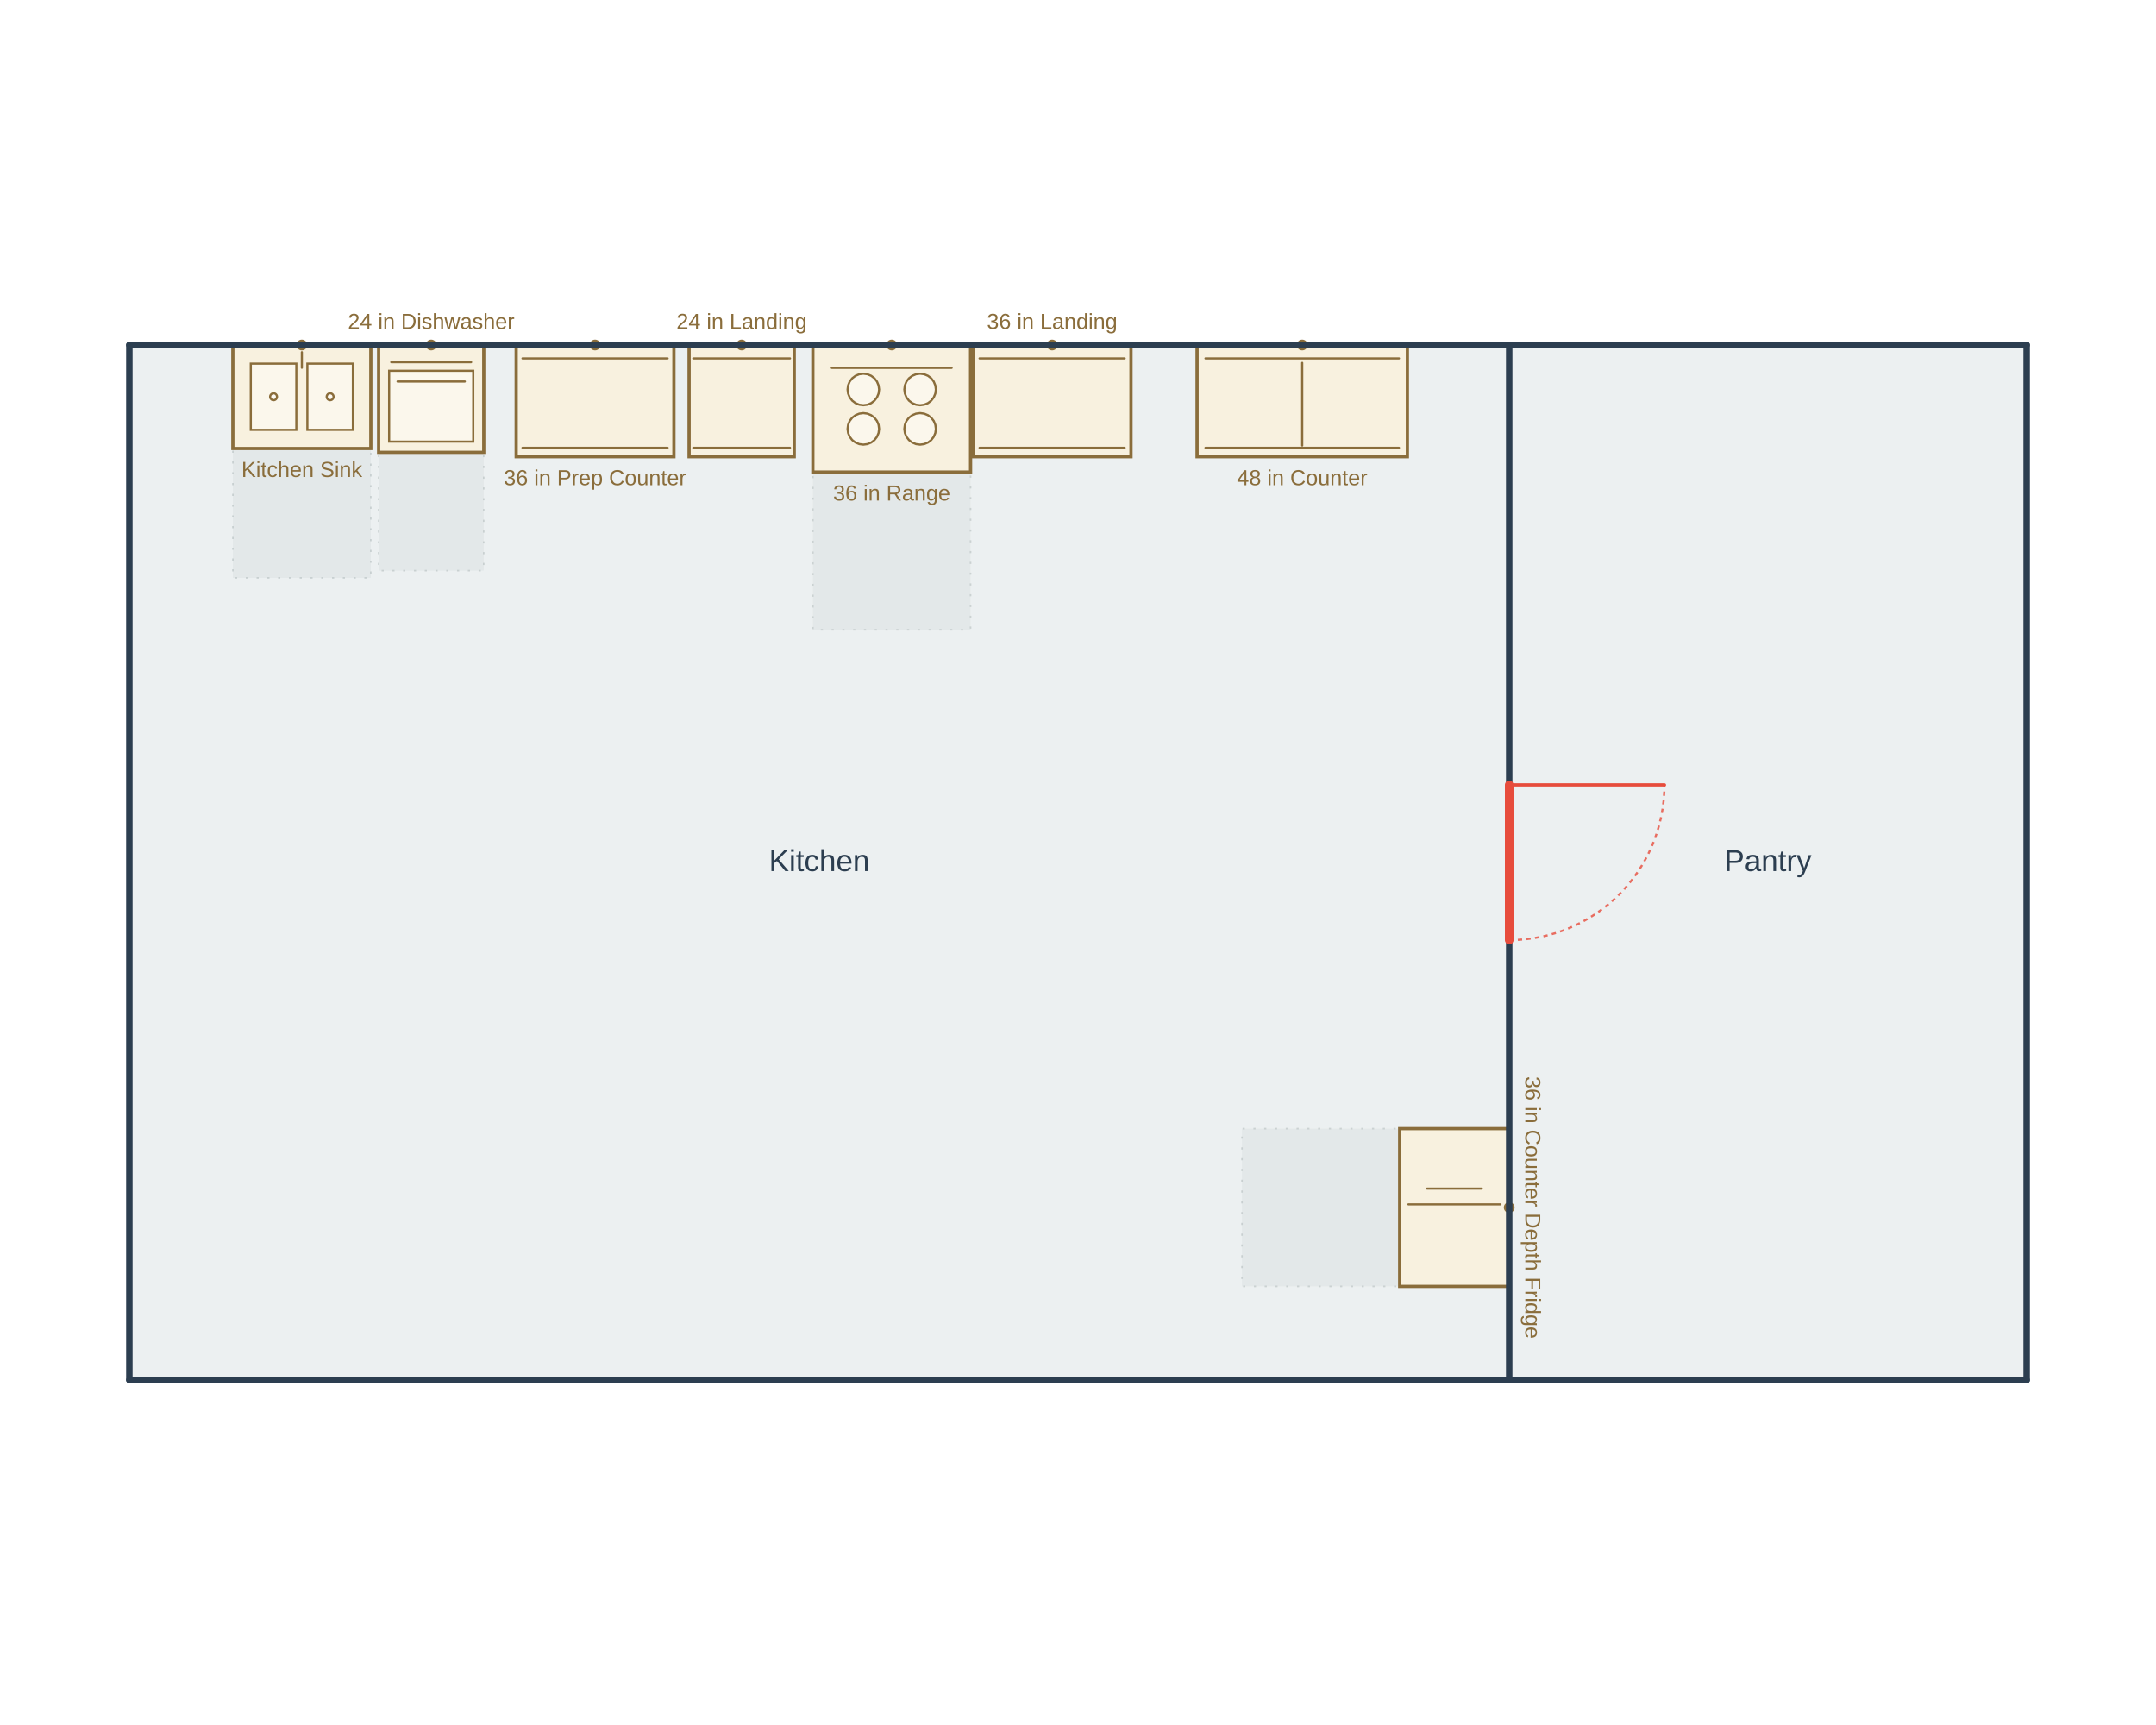
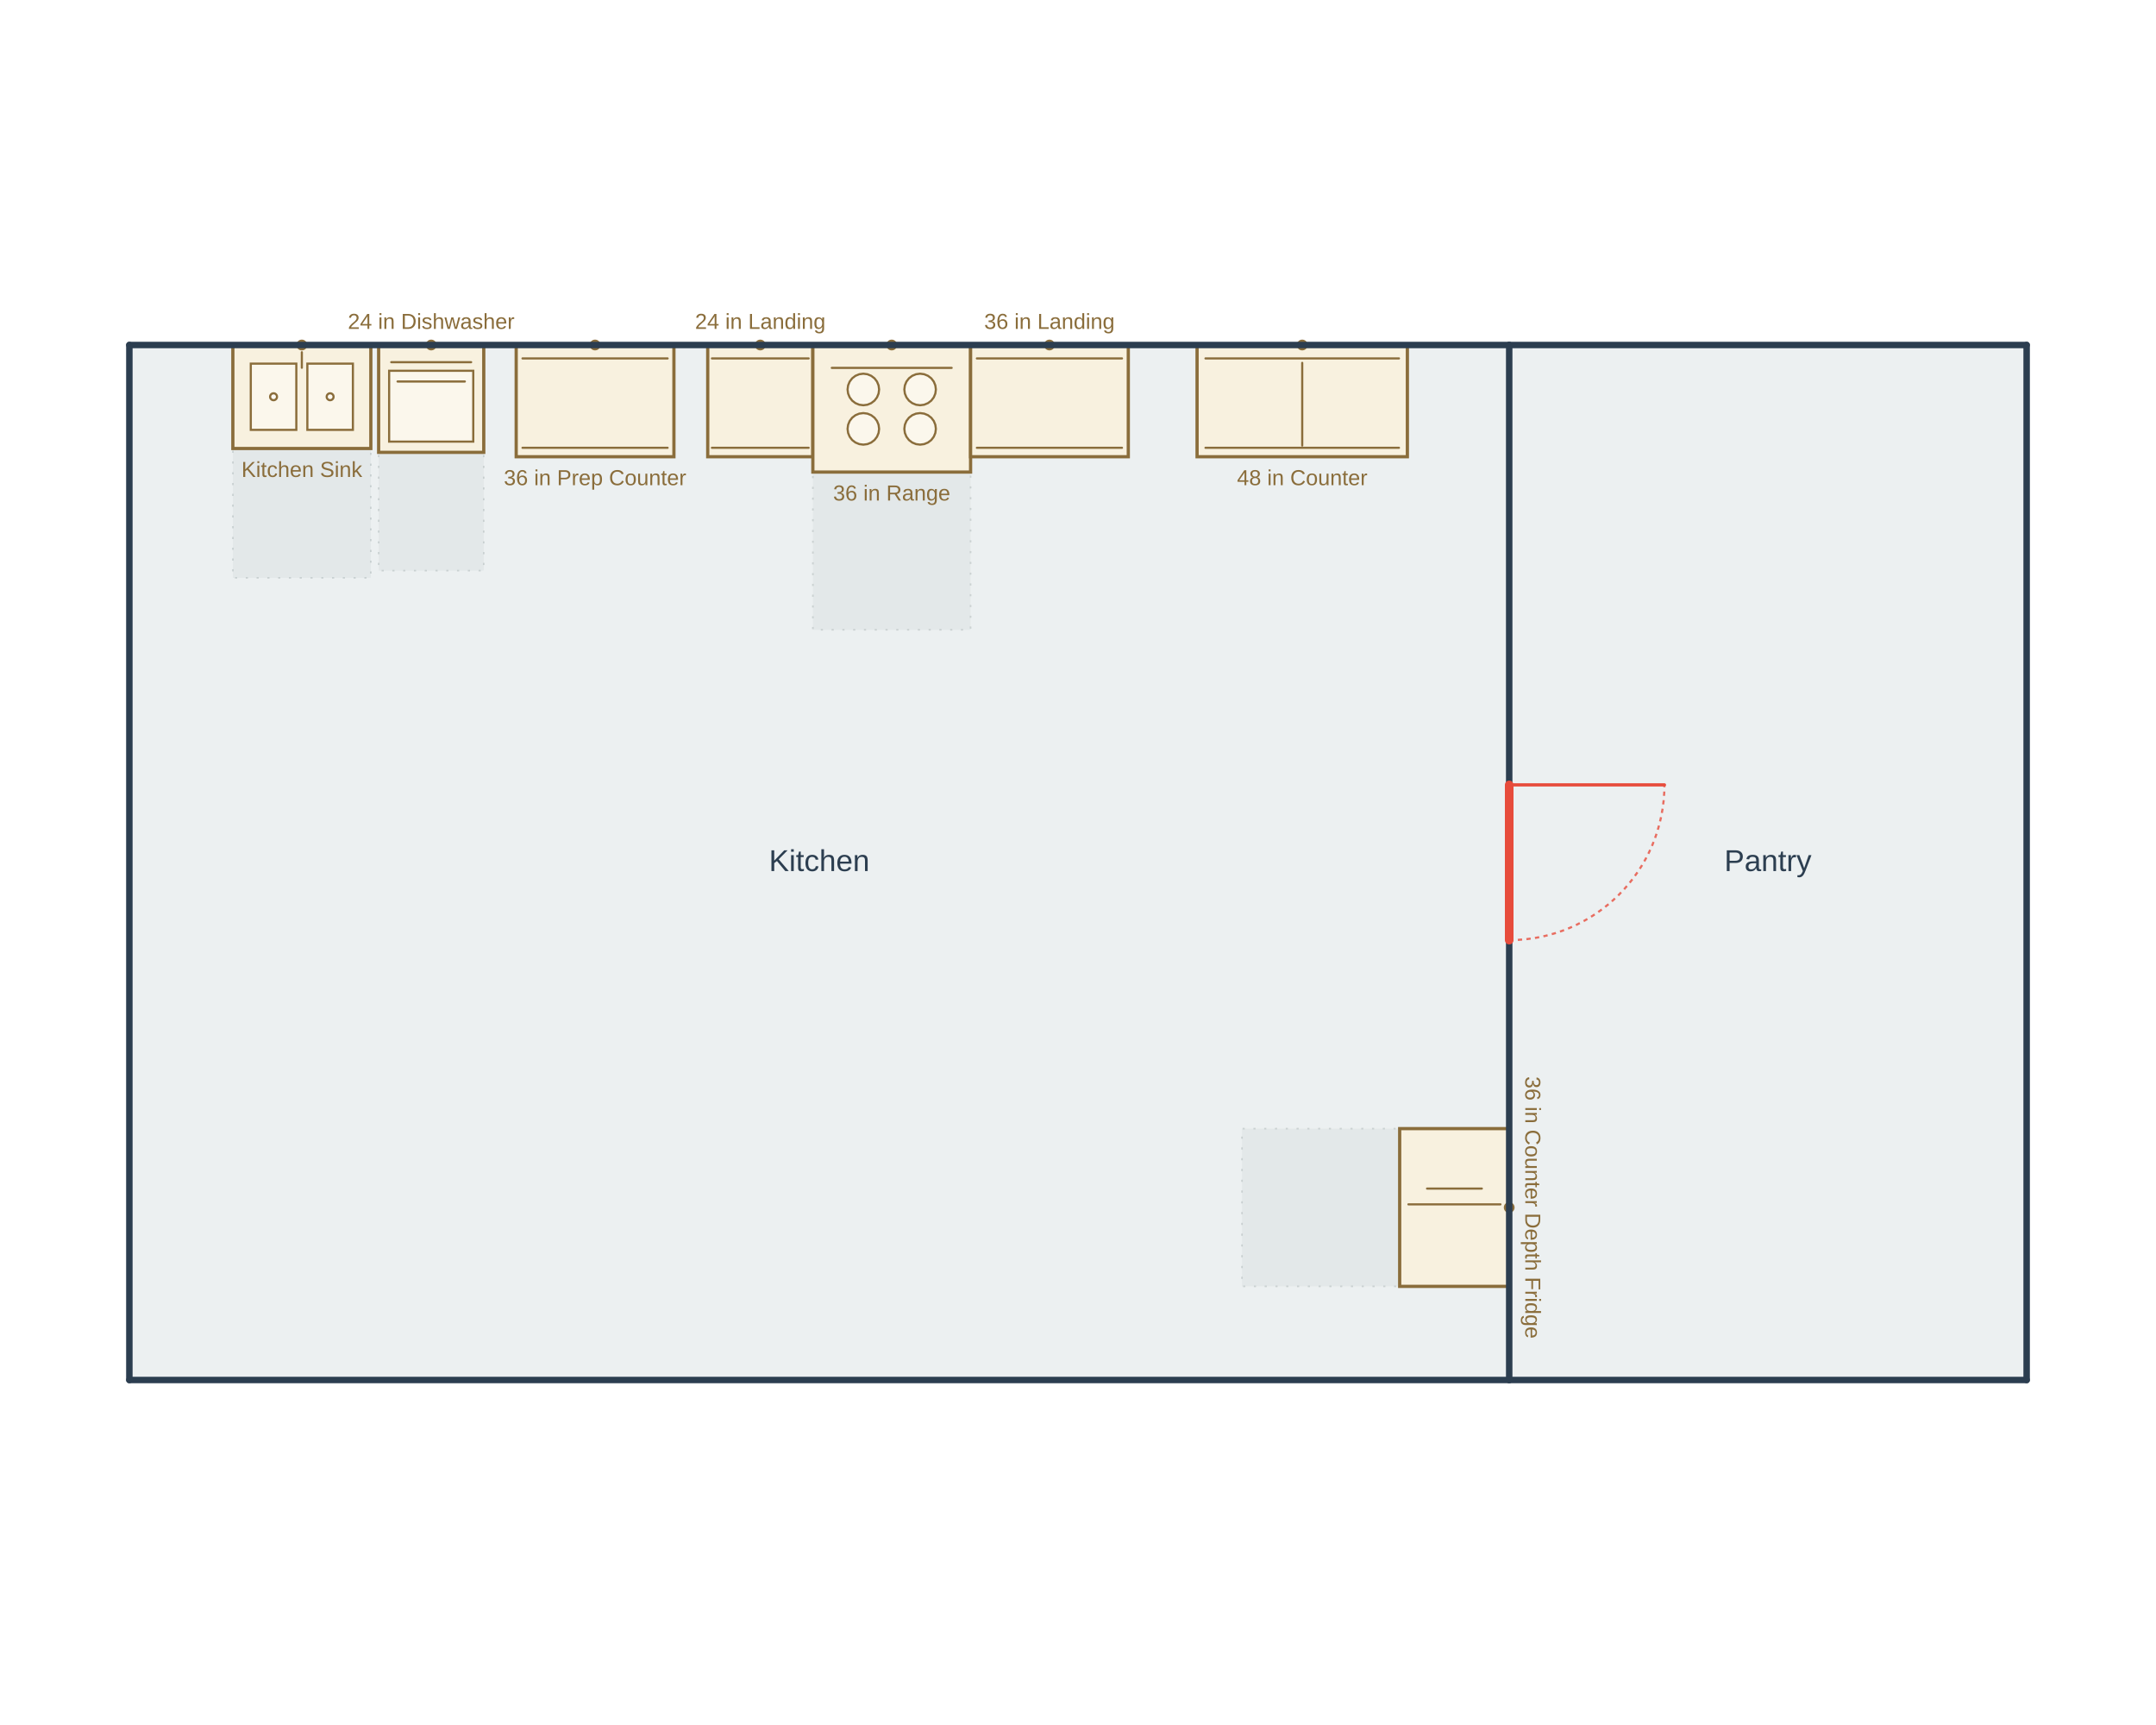
<svg xmlns="http://www.w3.org/2000/svg" width="1000" height="800" viewBox="0 0 1000 800">
  <defs>
    <style>
      .room-label { font-family: Arial, sans-serif; font-weight: 500; }
    </style>
  </defs>
  <rect width="1000" height="800" fill="#ffffff" />
  <path d="M 60.00 640.00 L 940.00 640.00 L 940.00 160.00 L 60.00 160.00 Z" fill="none" stroke="#7f8c8d" stroke-width="2" stroke-dasharray="8,4" />
  <path d="M 60.00 640.00 L 700.00 640.00 L 700.00 160.00 L 60.00 160.00 Z" fill="#ecf0f1" stroke="#bdc3c7" stroke-width="1" />
  <path d="M 700.00 640.00 L 940.00 640.00 L 940.00 160.00 L 700.00 160.00 Z" fill="#ecf0f1" stroke="#bdc3c7" stroke-width="1" />
  <path class="object-clearance" d="M 172.00 208.00 L 108.00 208.00 L 108.00 268.00 L 172.00 268.00 Z" fill="#7f8c8d" fill-opacity="0.08" stroke="#7f8c8d" stroke-opacity="0.28" stroke-width="0.75" stroke-dasharray="1,4" />
  <path class="object-clearance" d="M 224.38 209.78 L 175.62 209.78 L 175.62 264.65 L 224.38 264.65 Z" fill="#7f8c8d" fill-opacity="0.08" stroke="#7f8c8d" stroke-opacity="0.28" stroke-width="0.75" stroke-dasharray="1,4" />
  <path class="object-clearance" d="M 450.18 218.93 L 377.02 218.93 L 377.02 292.08 L 450.18 292.08 Z" fill="#7f8c8d" fill-opacity="0.08" stroke="#7f8c8d" stroke-opacity="0.28" stroke-width="0.75" stroke-dasharray="1,4" />
  <path class="object-clearance" d="M 649.20 596.58 L 649.20 523.42 L 576.05 523.42 L 576.05 596.58 Z" fill="#7f8c8d" fill-opacity="0.08" stroke="#7f8c8d" stroke-opacity="0.28" stroke-width="0.75" stroke-dasharray="1,4" />
  <g class="fixture fixture-kitchen-sink" data-object="sink1" data-catalog-id="builtin.kitchen.sink">
    <path class="fixture-base fixture-kitchen-sink" d="M 172.00 160.00 L 108.00 160.00 L 108.00 208.00 L 172.00 208.00 Z" fill="#f8f1df" stroke="#8a6d3b" stroke-width="1.5" />
    <path class="fixture-detail fixture-sink-basin" d="M 163.68 168.64 L 142.56 168.64 L 142.56 199.36 L 163.68 199.36 Z" fill="#ffffff" fill-opacity="0.42" stroke="#8a6d3b" stroke-width="1" />
    <path class="fixture-detail fixture-sink-basin" d="M 137.44 168.64 L 116.32 168.64 L 116.32 199.36 L 137.44 199.36 Z" fill="#ffffff" fill-opacity="0.42" stroke="#8a6d3b" stroke-width="1" />
    <path class="fixture-detail fixture-drain" d="M 151.52 184.00 L 151.57 184.41 L 151.73 184.80 L 151.99 185.13 L 152.32 185.39 L 152.71 185.55 L 153.12 185.60 L 153.53 185.55 L 153.92 185.39 L 154.25 185.13 L 154.51 184.80 L 154.67 184.41 L 154.72 184.00 L 154.67 183.59 L 154.51 183.20 L 154.25 182.87 L 153.92 182.61 L 153.53 182.45 L 153.12 182.40 L 152.71 182.45 L 152.32 182.61 L 151.99 182.87 L 151.73 183.20 L 151.57 183.59 Z" fill="#ffffff" fill-opacity="0.42" stroke="#8a6d3b" stroke-width="1" />
    <path class="fixture-detail fixture-drain" d="M 125.28 184.00 L 125.33 184.41 L 125.49 184.80 L 125.75 185.13 L 126.08 185.39 L 126.47 185.55 L 126.88 185.60 L 127.29 185.55 L 127.68 185.39 L 128.01 185.13 L 128.27 184.80 L 128.43 184.41 L 128.48 184.00 L 128.43 183.59 L 128.27 183.20 L 128.01 182.87 L 127.68 182.61 L 127.29 182.45 L 126.88 182.40 L 126.47 182.45 L 126.08 182.61 L 125.75 182.87 L 125.49 183.20 L 125.33 183.59 Z" fill="#ffffff" fill-opacity="0.42" stroke="#8a6d3b" stroke-width="1" />
    <line class="fixture-detail fixture-faucet" x1="140.00" y1="163.36" x2="140.00" y2="170.56" stroke="#8a6d3b" stroke-width="1" stroke-linecap="round" />
  </g>
  <circle data-object-origin="sink1" cx="140.00" cy="160.00" r="2.5" fill="#8a6d3b" />
  <g class="fixture fixture-dishwasher" data-object="dishwasher24" data-catalog-id="builtin.kitchen.dishwasher.standard_24in">
    <path class="fixture-base fixture-dishwasher" d="M 224.38 160.00 L 175.62 160.00 L 175.62 209.78 L 224.38 209.78 Z" fill="#f8f1df" stroke="#8a6d3b" stroke-width="1.5" />
    <path class="fixture-detail fixture-dishwasher-door" d="M 219.51 171.95 L 180.49 171.95 L 180.49 204.81 L 219.51 204.81 Z" fill="#ffffff" fill-opacity="0.42" stroke="#8a6d3b" stroke-width="1" />
    <line class="fixture-detail fixture-dishwasher-controls" x1="218.53" y1="167.97" x2="181.47" y2="167.97" stroke="#8a6d3b" stroke-width="1" stroke-linecap="round" />
    <line class="fixture-detail fixture-dishwasher-handle" x1="215.61" y1="176.93" x2="184.39" y2="176.93" stroke="#8a6d3b" stroke-width="1" stroke-linecap="round" />
  </g>
  <circle data-object-origin="dishwasher24" cx="200.00" cy="160.00" r="2.5" fill="#8a6d3b" />
  <g class="fixture fixture-counter" data-object="prep_counter36" data-catalog-id="builtin.kitchen.counter.size_36in">
    <path class="fixture-base fixture-counter" d="M 312.58 160.00 L 239.42 160.00 L 239.42 211.82 L 312.58 211.82 Z" fill="#f8f1df" stroke="#8a6d3b" stroke-width="1.5" />
    <line class="fixture-detail fixture-counter-backsplash" x1="309.65" y1="166.22" x2="242.35" y2="166.22" stroke="#8a6d3b" stroke-width="1" stroke-linecap="round" />
    <line class="fixture-detail fixture-counter-front-edge" x1="309.65" y1="207.67" x2="242.35" y2="207.67" stroke="#8a6d3b" stroke-width="1" stroke-linecap="round" />
  </g>
  <circle data-object-origin="prep_counter36" cx="276.00" cy="160.00" r="2.5" fill="#8a6d3b" />
  <g class="fixture fixture-counter" data-object="range_left_counter24" data-catalog-id="builtin.kitchen.counter.size_24in">
-     <path class="fixture-base fixture-counter" d="M 368.38 160.00 L 319.62 160.00 L 319.62 211.82 L 368.38 211.82 Z" fill="#f8f1df" stroke="#8a6d3b" stroke-width="1.5" />
-     <line class="fixture-detail fixture-counter-backsplash" x1="366.43" y1="166.22" x2="321.57" y2="166.22" stroke="#8a6d3b" stroke-width="1" stroke-linecap="round" />
-     <line class="fixture-detail fixture-counter-front-edge" x1="366.43" y1="207.67" x2="321.57" y2="207.67" stroke="#8a6d3b" stroke-width="1" stroke-linecap="round" />
+     <path class="fixture-base fixture-counter" d="M 377.02 160.00 L 328.26 160.00 L 328.26 211.82 L 377.02 211.82 Z" fill="#f8f1df" stroke="#8a6d3b" stroke-width="1.5" />
+     <line class="fixture-detail fixture-counter-backsplash" x1="375.07" y1="166.22" x2="330.21" y2="166.22" stroke="#8a6d3b" stroke-width="1" stroke-linecap="round" />
+     <line class="fixture-detail fixture-counter-front-edge" x1="375.07" y1="207.67" x2="330.21" y2="207.67" stroke="#8a6d3b" stroke-width="1" stroke-linecap="round" />
  </g>
-   <circle data-object-origin="range_left_counter24" cx="344.00" cy="160.00" r="2.5" fill="#8a6d3b" />
+   <circle data-object-origin="range_left_counter24" cx="352.64" cy="160.00" r="2.5" fill="#8a6d3b" />
  <g class="fixture fixture-range" data-object="range36" data-catalog-id="builtin.kitchen.range.size_36in">
    <path class="fixture-base fixture-range" d="M 450.18 160.00 L 377.02 160.00 L 377.02 218.93 L 450.18 218.93 Z" fill="#f8f1df" stroke="#8a6d3b" stroke-width="1.5" />
    <path class="fixture-detail fixture-burner" d="M 419.45 180.62 L 419.70 182.52 L 420.43 184.28 L 421.59 185.80 L 423.11 186.96 L 424.87 187.69 L 426.77 187.94 L 428.66 187.69 L 430.42 186.96 L 431.94 185.80 L 433.10 184.28 L 433.83 182.52 L 434.08 180.62 L 433.83 178.73 L 433.10 176.97 L 431.94 175.45 L 430.42 174.29 L 428.66 173.56 L 426.77 173.31 L 424.87 173.56 L 423.11 174.29 L 421.59 175.45 L 420.43 176.97 L 419.70 178.73 Z" fill="#ffffff" fill-opacity="0.42" stroke="#8a6d3b" stroke-width="1" />
    <path class="fixture-detail fixture-burner" d="M 393.12 180.62 L 393.37 182.52 L 394.10 184.28 L 395.26 185.80 L 396.78 186.96 L 398.54 187.69 L 400.43 187.94 L 402.33 187.69 L 404.09 186.96 L 405.61 185.80 L 406.77 184.28 L 407.50 182.52 L 407.75 180.62 L 407.50 178.73 L 406.77 176.97 L 405.61 175.45 L 404.09 174.29 L 402.33 173.56 L 400.43 173.31 L 398.54 173.56 L 396.78 174.29 L 395.26 175.45 L 394.10 176.97 L 393.37 178.73 Z" fill="#ffffff" fill-opacity="0.42" stroke="#8a6d3b" stroke-width="1" />
    <path class="fixture-detail fixture-burner" d="M 419.45 198.89 L 419.70 200.79 L 420.43 202.55 L 421.59 204.07 L 423.11 205.23 L 424.87 205.96 L 426.77 206.21 L 428.66 205.96 L 430.42 205.23 L 431.94 204.07 L 433.10 202.55 L 433.83 200.79 L 434.08 198.89 L 433.83 197.00 L 433.10 195.23 L 431.94 193.72 L 430.42 192.56 L 428.66 191.83 L 426.77 191.58 L 424.87 191.83 L 423.11 192.56 L 421.59 193.72 L 420.43 195.23 L 419.70 197.00 Z" fill="#ffffff" fill-opacity="0.42" stroke="#8a6d3b" stroke-width="1" />
    <path class="fixture-detail fixture-burner" d="M 393.12 198.89 L 393.37 200.79 L 394.10 202.55 L 395.26 204.07 L 396.78 205.23 L 398.54 205.96 L 400.43 206.21 L 402.33 205.96 L 404.09 205.23 L 405.61 204.07 L 406.77 202.55 L 407.50 200.79 L 407.75 198.89 L 407.50 197.00 L 406.77 195.23 L 405.61 193.72 L 404.09 192.56 L 402.33 191.83 L 400.43 191.58 L 398.54 191.83 L 396.78 192.56 L 395.26 193.72 L 394.10 195.23 L 393.37 197.00 Z" fill="#ffffff" fill-opacity="0.42" stroke="#8a6d3b" stroke-width="1" />
    <line class="fixture-detail fixture-control-line" x1="441.40" y1="170.61" x2="385.80" y2="170.61" stroke="#8a6d3b" stroke-width="1" stroke-linecap="round" />
  </g>
  <circle data-object-origin="range36" cx="413.60" cy="160.00" r="2.5" fill="#8a6d3b" />
  <g class="fixture fixture-counter" data-object="range_right_counter36" data-catalog-id="builtin.kitchen.counter.size_36in">
-     <path class="fixture-base fixture-counter" d="M 524.58 160.00 L 451.42 160.00 L 451.42 211.82 L 524.58 211.82 Z" fill="#f8f1df" stroke="#8a6d3b" stroke-width="1.5" />
-     <line class="fixture-detail fixture-counter-backsplash" x1="521.65" y1="166.22" x2="454.35" y2="166.22" stroke="#8a6d3b" stroke-width="1" stroke-linecap="round" />
-     <line class="fixture-detail fixture-counter-front-edge" x1="521.65" y1="207.67" x2="454.35" y2="207.67" stroke="#8a6d3b" stroke-width="1" stroke-linecap="round" />
+     <path class="fixture-base fixture-counter" d="M 523.33 160.00 L 450.18 160.00 L 450.18 211.82 L 523.33 211.82 Z" fill="#f8f1df" stroke="#8a6d3b" stroke-width="1.5" />
+     <line class="fixture-detail fixture-counter-backsplash" x1="520.40" y1="166.22" x2="453.10" y2="166.22" stroke="#8a6d3b" stroke-width="1" stroke-linecap="round" />
+     <line class="fixture-detail fixture-counter-front-edge" x1="520.40" y1="207.67" x2="453.10" y2="207.67" stroke="#8a6d3b" stroke-width="1" stroke-linecap="round" />
  </g>
-   <circle data-object-origin="range_right_counter36" cx="488.00" cy="160.00" r="2.5" fill="#8a6d3b" />
+   <circle data-object-origin="range_right_counter36" cx="486.75" cy="160.00" r="2.5" fill="#8a6d3b" />
  <g class="fixture fixture-counter" data-object="counter48" data-catalog-id="builtin.kitchen.counter.size_48in">
    <path class="fixture-base fixture-counter" d="M 652.77 160.00 L 555.23 160.00 L 555.23 211.82 L 652.77 211.82 Z" fill="#f8f1df" stroke="#8a6d3b" stroke-width="1.5" />
    <line class="fixture-detail fixture-counter-backsplash" x1="648.87" y1="166.22" x2="559.13" y2="166.22" stroke="#8a6d3b" stroke-width="1" stroke-linecap="round" />
    <line class="fixture-detail fixture-counter-front-edge" x1="648.87" y1="207.67" x2="559.13" y2="207.67" stroke="#8a6d3b" stroke-width="1" stroke-linecap="round" />
    <line class="fixture-detail fixture-counter-seam" x1="604.00" y1="168.29" x2="604.00" y2="206.63" stroke="#8a6d3b" stroke-width="1" stroke-linecap="round" />
  </g>
  <circle data-object-origin="counter48" cx="604.00" cy="160.00" r="2.5" fill="#8a6d3b" />
  <g class="fixture fixture-fridge" data-object="fridge36cd" data-catalog-id="builtin.kitchen.fridge.counter_depth_36in">
    <path class="fixture-base fixture-fridge" d="M 700.00 596.58 L 700.00 523.42 L 649.20 523.42 L 649.20 596.58 Z" fill="#f8f1df" stroke="#8a6d3b" stroke-width="1.5" />
    <line class="fixture-detail fixture-door-split" x1="695.94" y1="558.54" x2="653.26" y2="558.54" stroke="#8a6d3b" stroke-width="1" stroke-linecap="round" />
    <line class="fixture-detail fixture-handle" x1="687.30" y1="551.22" x2="661.90" y2="551.22" stroke="#8a6d3b" stroke-width="1" stroke-linecap="round" />
  </g>
  <circle data-object-origin="fridge36cd" cx="700.00" cy="560.00" r="2.5" fill="#8a6d3b" />
  <line x1="700.00" y1="640.00" x2="700.00" y2="160.00" stroke="#2c3e50" stroke-width="3" stroke-linecap="round" />
  <line x1="60.00" y1="640.00" x2="700.00" y2="640.00" stroke="#2c3e50" stroke-width="3" stroke-linecap="round" />
  <line x1="60.00" y1="160.00" x2="700.00" y2="160.00" stroke="#2c3e50" stroke-width="3" stroke-linecap="round" />
  <line x1="60.00" y1="640.00" x2="60.00" y2="160.00" stroke="#2c3e50" stroke-width="3" stroke-linecap="round" />
  <line x1="700.00" y1="640.00" x2="940.00" y2="640.00" stroke="#2c3e50" stroke-width="3" stroke-linecap="round" />
  <line x1="940.00" y1="640.00" x2="940.00" y2="160.00" stroke="#2c3e50" stroke-width="3" stroke-linecap="round" />
  <line x1="700.00" y1="160.00" x2="940.00" y2="160.00" stroke="#2c3e50" stroke-width="3" stroke-linecap="round" />
  <line x1="700.00" y1="436.00" x2="700.00" y2="364.00" stroke="#e74c3c" stroke-width="4" stroke-linecap="round" />
  <line class="door-leaf" x1="700.00" y1="364.00" x2="772.00" y2="364.00" stroke="#e74c3c" stroke-width="1.5" stroke-linecap="round" />
  <path class="door-swing" d="M 700.00 436.00 A 72.00 72.00 0 0 0 772.00 364.00" fill="none" stroke="#e74c3c" stroke-width="1" stroke-dasharray="2,2" opacity="0.8" />
  <text class="room-label" data-room-label="kitchen" x="380.00" y="400.00" font-size="14" fill="#2c3e50" text-anchor="middle" dominant-baseline="middle" font-family="Arial, sans-serif">Kitchen</text>
  <text class="room-label" data-room-label="pantry" x="820.00" y="400.00" font-size="14" fill="#2c3e50" text-anchor="middle" dominant-baseline="middle" font-family="Arial, sans-serif">Pantry</text>
  <text class="fixture-label" data-object-label="sink1" x="140.00" y="218.33" font-size="10.08" fill="#8a6d3b" text-anchor="middle" dominant-baseline="middle" font-family="Arial, sans-serif">Kitchen Sink</text>
  <text class="fixture-label" data-object-label="dishwasher24" x="200.00" y="149.67" font-size="10.08" fill="#8a6d3b" text-anchor="middle" dominant-baseline="middle" font-family="Arial, sans-serif">24 in Dishwasher</text>
  <text class="fixture-label" data-object-label="prep_counter36" x="276.00" y="222.15" font-size="10.08" fill="#8a6d3b" text-anchor="middle" dominant-baseline="middle" font-family="Arial, sans-serif">36 in Prep Counter</text>
-   <text class="fixture-label" data-object-label="range_left_counter24" x="344.00" y="149.67" font-size="10.08" fill="#8a6d3b" text-anchor="middle" dominant-baseline="middle" font-family="Arial, sans-serif">24 in Landing</text>
+   <text class="fixture-label" data-object-label="range_left_counter24" x="352.64" y="149.67" font-size="10.08" fill="#8a6d3b" text-anchor="middle" dominant-baseline="middle" font-family="Arial, sans-serif">24 in Landing</text>
  <text class="fixture-label" data-object-label="range36" x="413.60" y="229.26" font-size="10.08" fill="#8a6d3b" text-anchor="middle" dominant-baseline="middle" font-family="Arial, sans-serif">36 in Range</text>
-   <text class="fixture-label" data-object-label="range_right_counter36" x="488.00" y="149.67" font-size="10.08" fill="#8a6d3b" text-anchor="middle" dominant-baseline="middle" font-family="Arial, sans-serif">36 in Landing</text>
+   <text class="fixture-label" data-object-label="range_right_counter36" x="486.75" y="149.67" font-size="10.08" fill="#8a6d3b" text-anchor="middle" dominant-baseline="middle" font-family="Arial, sans-serif">36 in Landing</text>
  <text class="fixture-label" data-object-label="counter48" x="604.00" y="222.15" font-size="10.08" fill="#8a6d3b" text-anchor="middle" dominant-baseline="middle" font-family="Arial, sans-serif">48 in Counter</text>
  <text class="fixture-label" data-object-label="fridge36cd" x="710.33" y="560.00" font-size="10.08" fill="#8a6d3b" text-anchor="middle" dominant-baseline="middle" font-family="Arial, sans-serif" transform="rotate(90, 710.33, 560.00)">36 in Counter Depth Fridge</text>
</svg>
